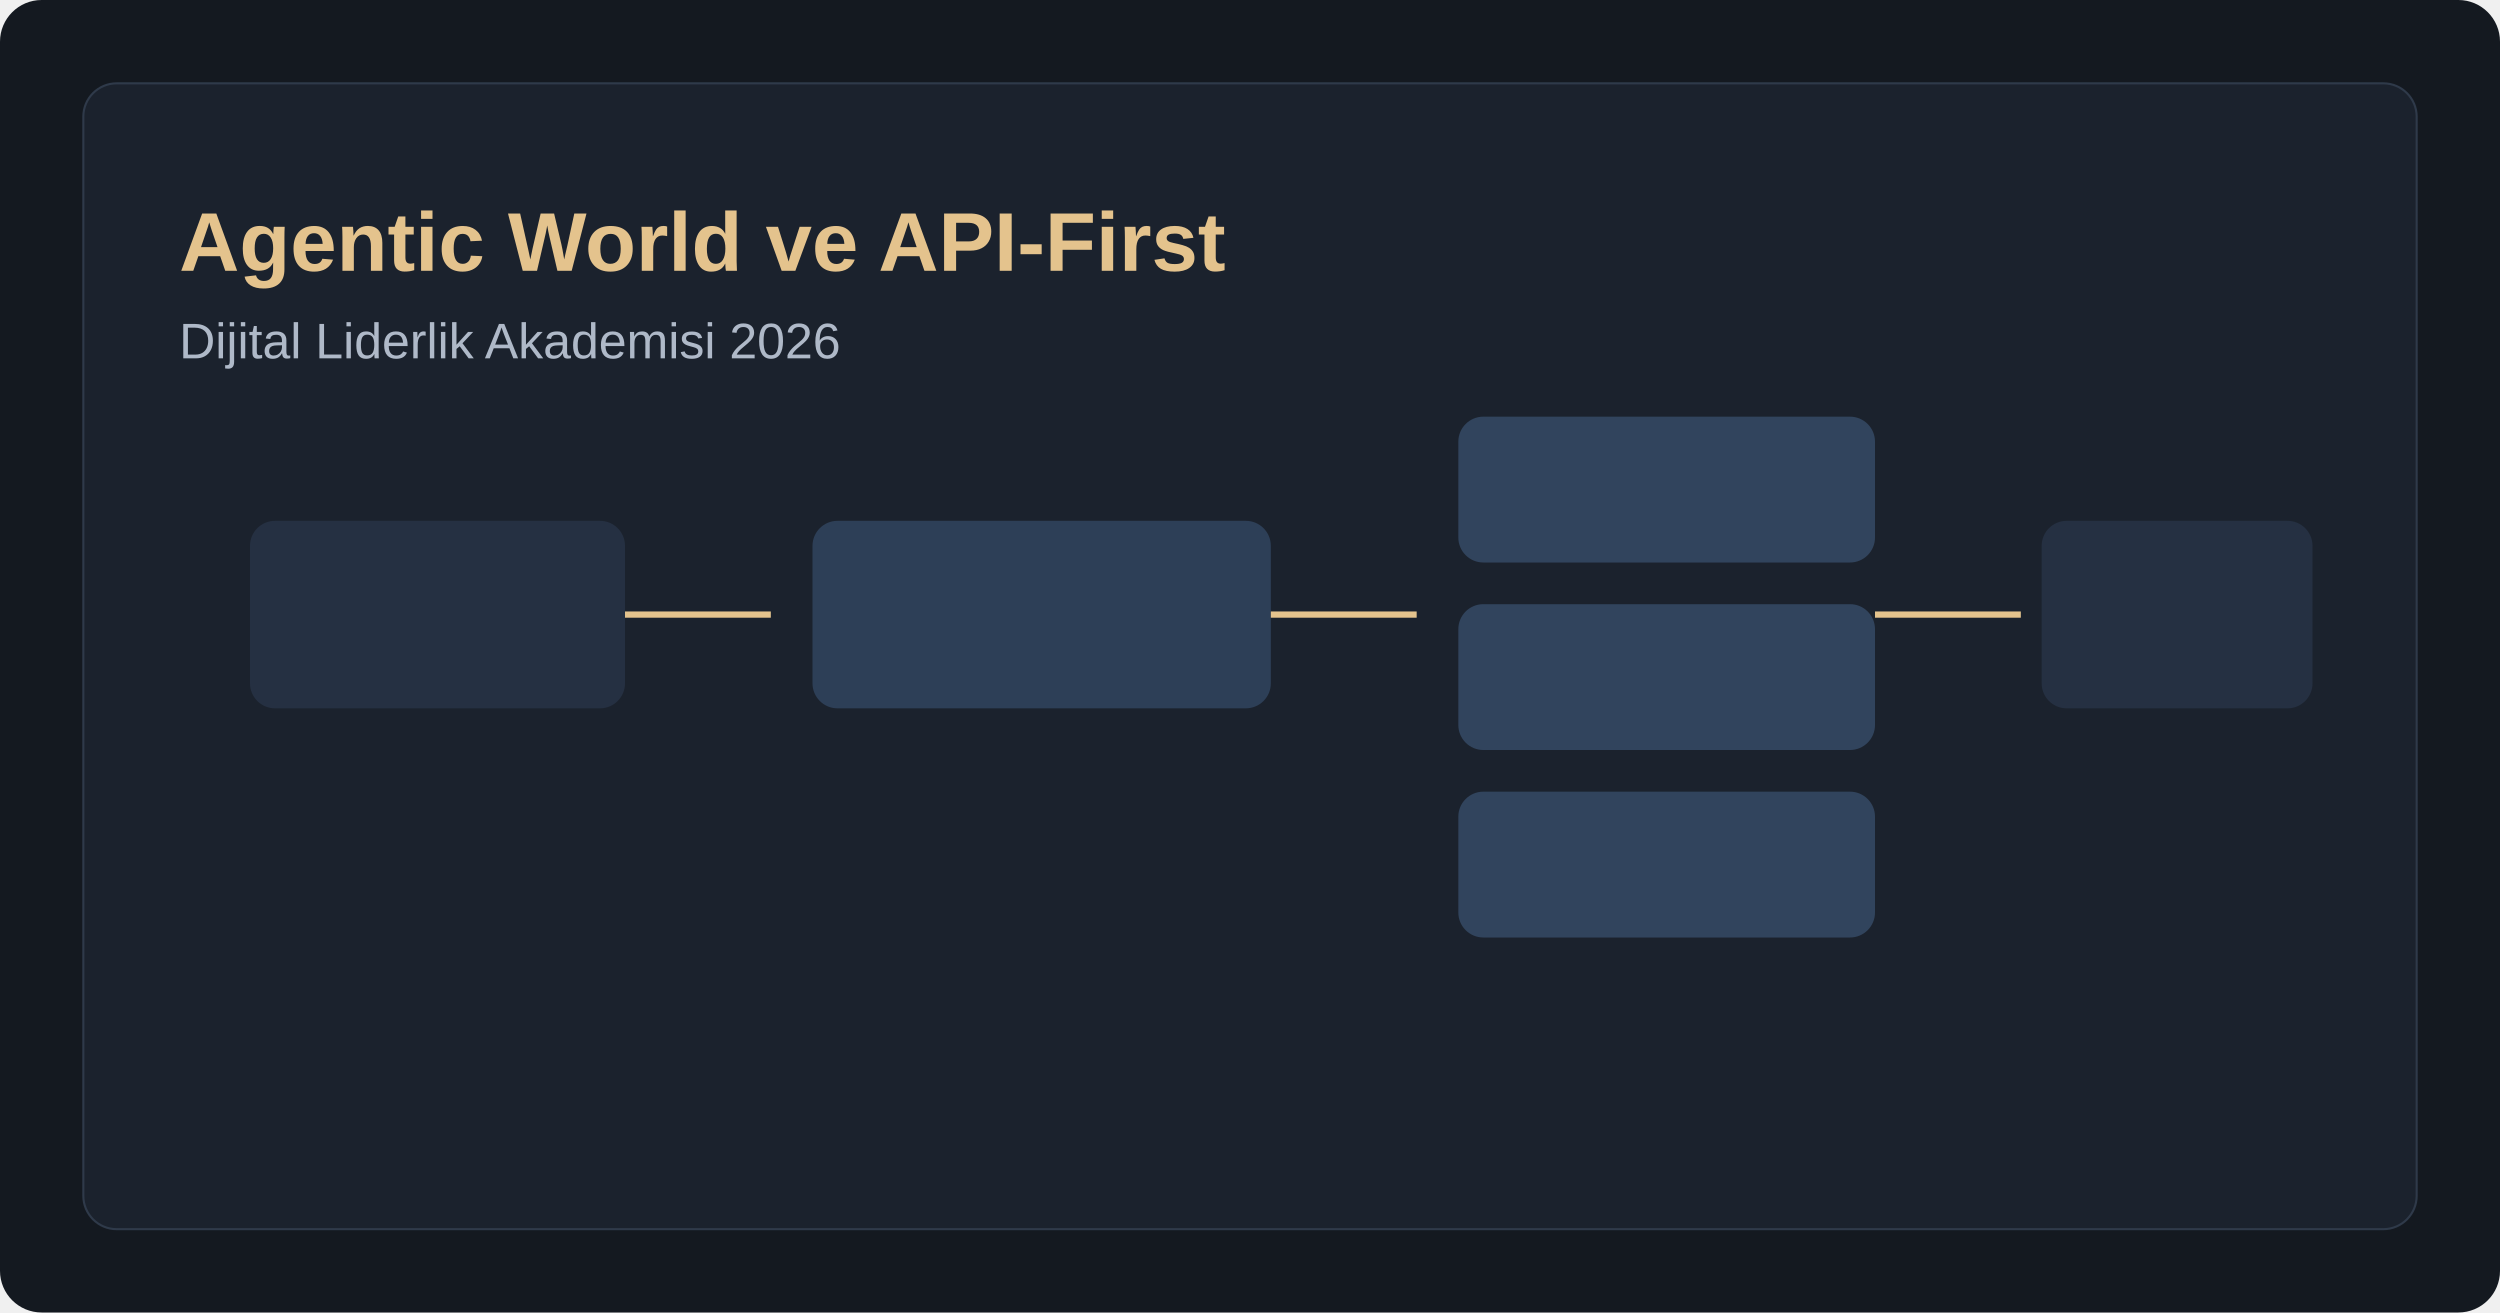
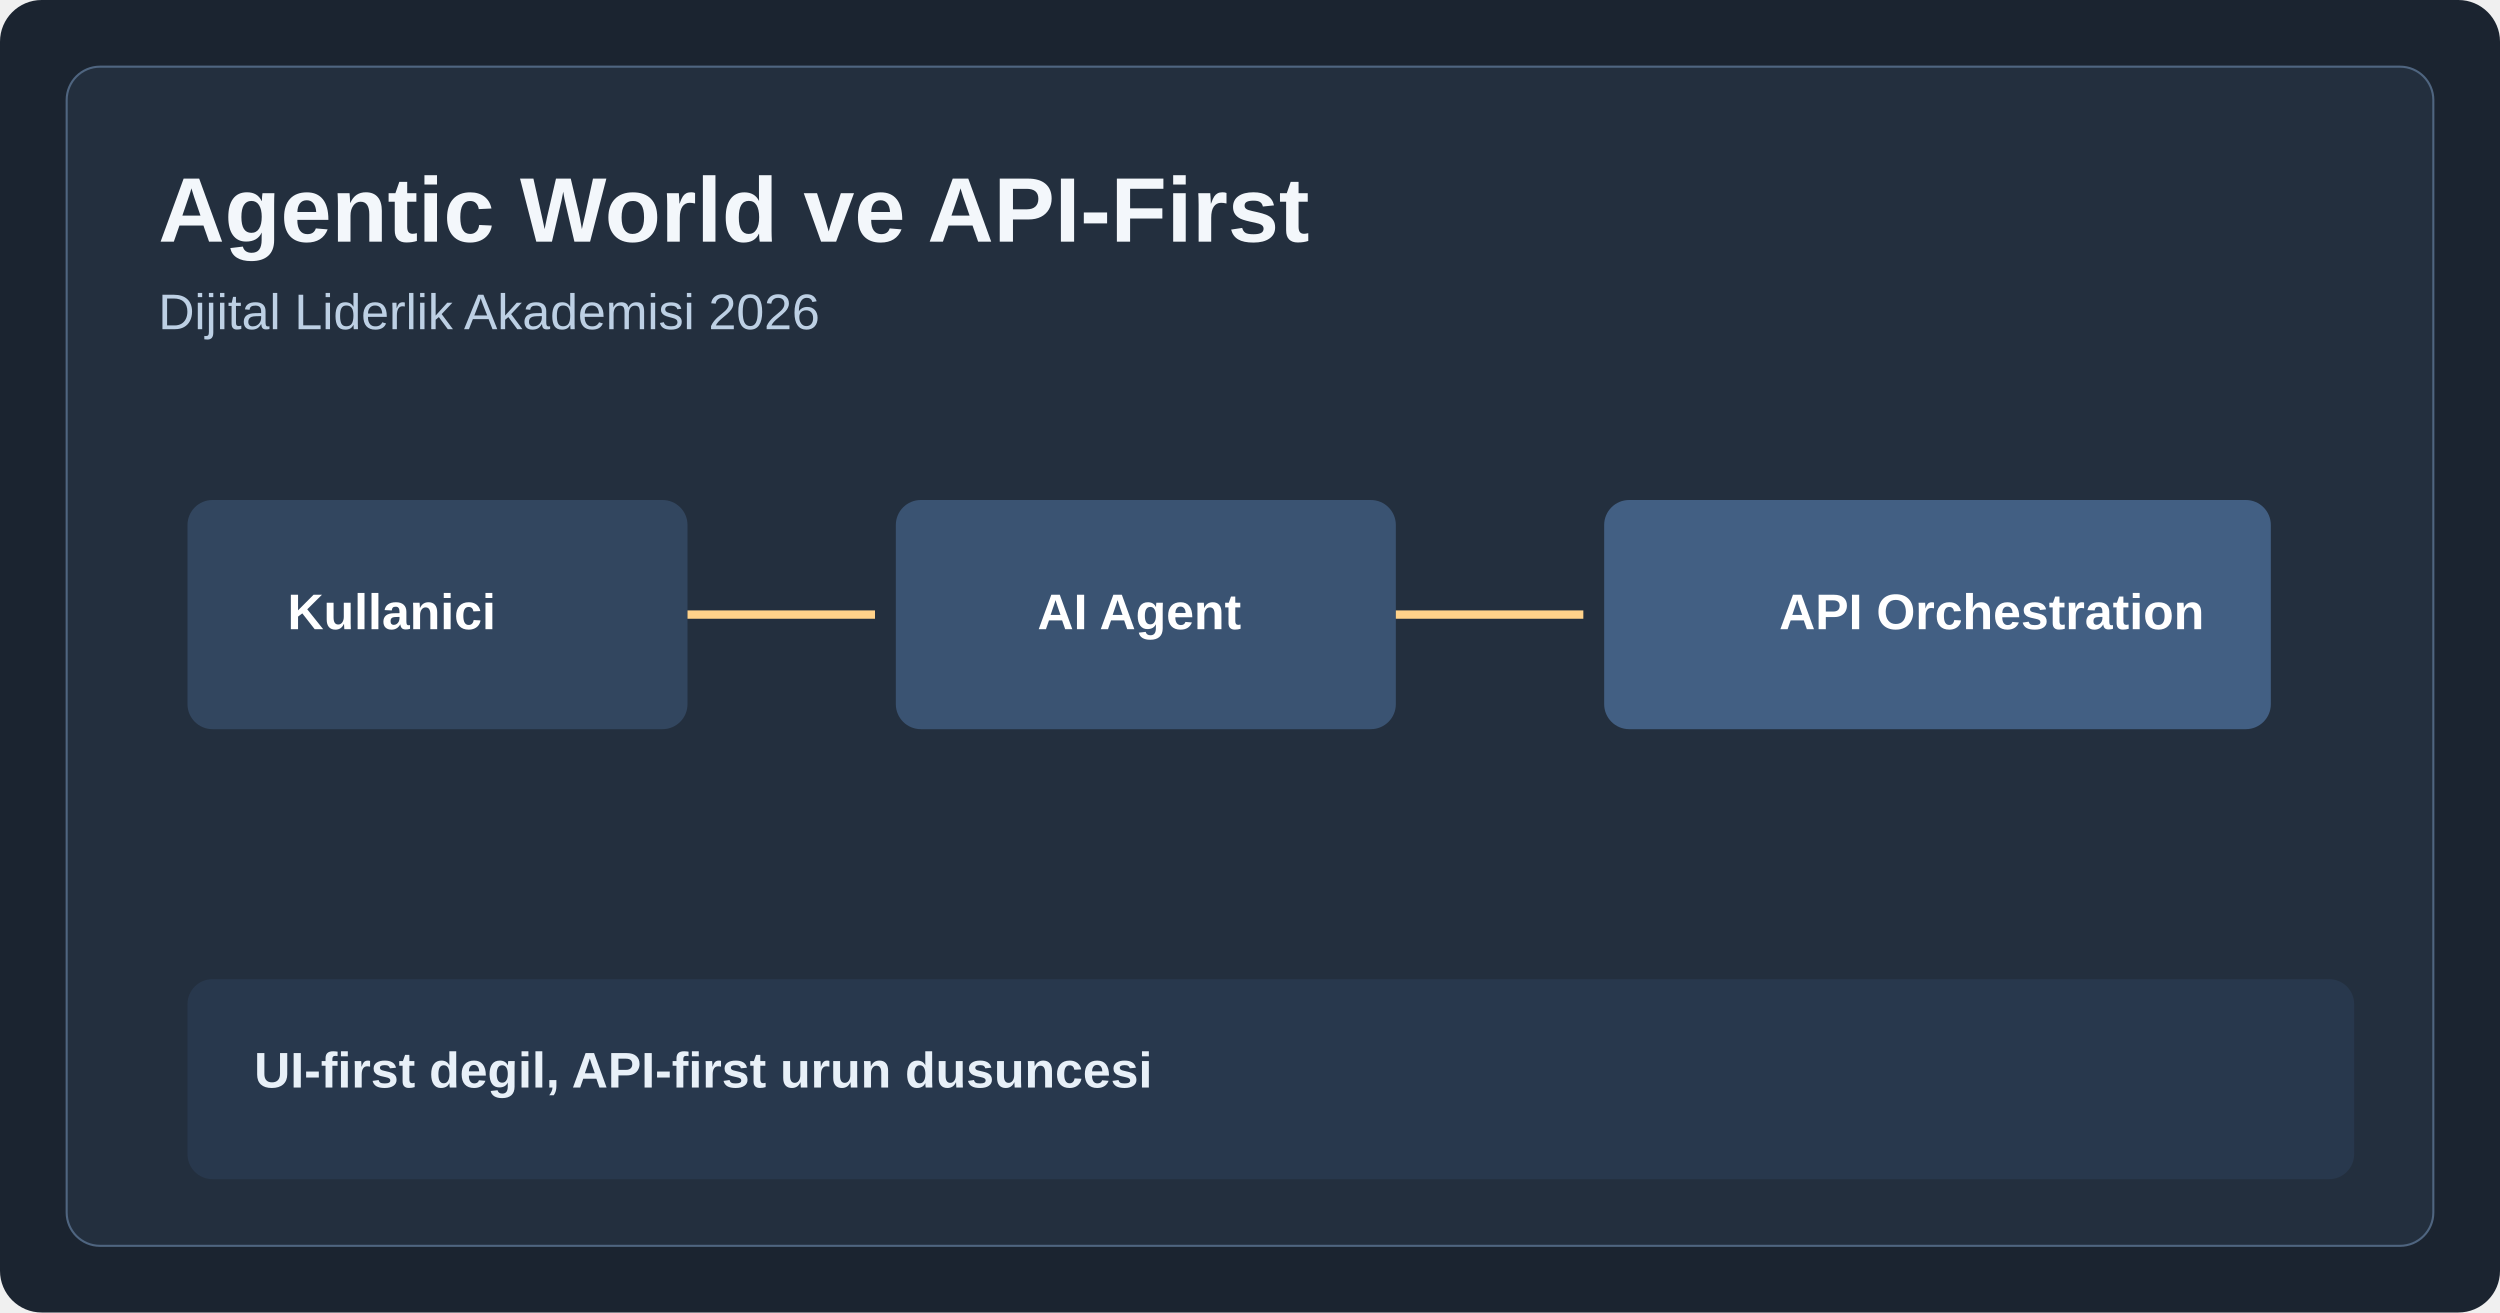
- <svg xmlns="http://www.w3.org/2000/svg" width="1200" height="630" viewBox="0 0 1200 630" fill="none">
-   <rect width="1200" height="630" rx="20" fill="#141920" />
-   <rect x="40" y="40" width="1120" height="550" rx="16" fill="#1B222D" stroke="#2F3A4A" />
-   <text x="86" y="130" fill="#E4C38D" font-size="40" font-family="Manrope, Arial" font-weight="700">Agentic World ve API-First</text>
-   <text x="86" y="172" fill="#AFB9C8" font-size="24" font-family="Manrope, Arial">Dijital Liderlik Akademisi 2026</text>
-   <rect x="120" y="250" width="180" height="90" rx="12" fill="#253042" />
-   <rect x="390" y="250" width="220" height="90" rx="12" fill="#2D3F57" />
-   <rect x="700" y="200" width="200" height="70" rx="12" fill="#31445D" />
-   <rect x="700" y="290" width="200" height="70" rx="12" fill="#31445D" />
-   <rect x="700" y="380" width="200" height="70" rx="12" fill="#31445D" />
-   <rect x="980" y="250" width="130" height="90" rx="12" fill="#253042" />
-   <path d="M300 295H370" stroke="#E4C38D" stroke-width="3" />
-   <path d="M610 295H680" stroke="#E4C38D" stroke-width="3" />
-   <path d="M900 295H970" stroke="#E4C38D" stroke-width="3" />
+ <svg xmlns="http://www.w3.org/2000/svg" width="1200" height="630" viewBox="0 0 1200 630">
+   <rect width="1200" height="630" rx="20" fill="#1b2430" />
+   <rect x="32" y="32" width="1136" height="566" rx="16" fill="#232f3e" stroke="#4f6580" />
+   <text x="76" y="116" fill="#f3f7fb" font-size="44" font-family="Arial" font-weight="700">Agentic World ve API-First</text>
+   <text x="76" y="158" fill="#bdd0e4" font-size="24" font-family="Arial">Dijital Liderlik Akademisi 2026</text>
+   <rect x="90" y="240" width="240" height="110" rx="12" fill="#32465f" />
+   <text x="138" y="302" fill="#fff" font-size="24" font-family="Arial" font-weight="700">Kullanici</text>
+   <rect x="430" y="240" width="240" height="110" rx="12" fill="#3a5372" />
+   <text x="498" y="302" fill="#fff" font-size="24" font-family="Arial" font-weight="700">AI Agent</text>
+   <rect x="770" y="240" width="320" height="110" rx="12" fill="#425f83" />
+   <text x="854" y="302" fill="#fff" font-size="24" font-family="Arial" font-weight="700">API Orchestration</text>
+   <path d="M330 295H420" stroke="#ffd28a" stroke-width="4" />
+   <path d="M670 295H760" stroke="#ffd28a" stroke-width="4" />
+   <rect x="90" y="470" width="1040" height="96" rx="12" fill="#28384d" />
+   <text x="122" y="522" fill="#e8f0f8" font-size="24" font-family="Arial" font-weight="700">UI-first degil, API-first urun dusuncesi</text>
</svg>
